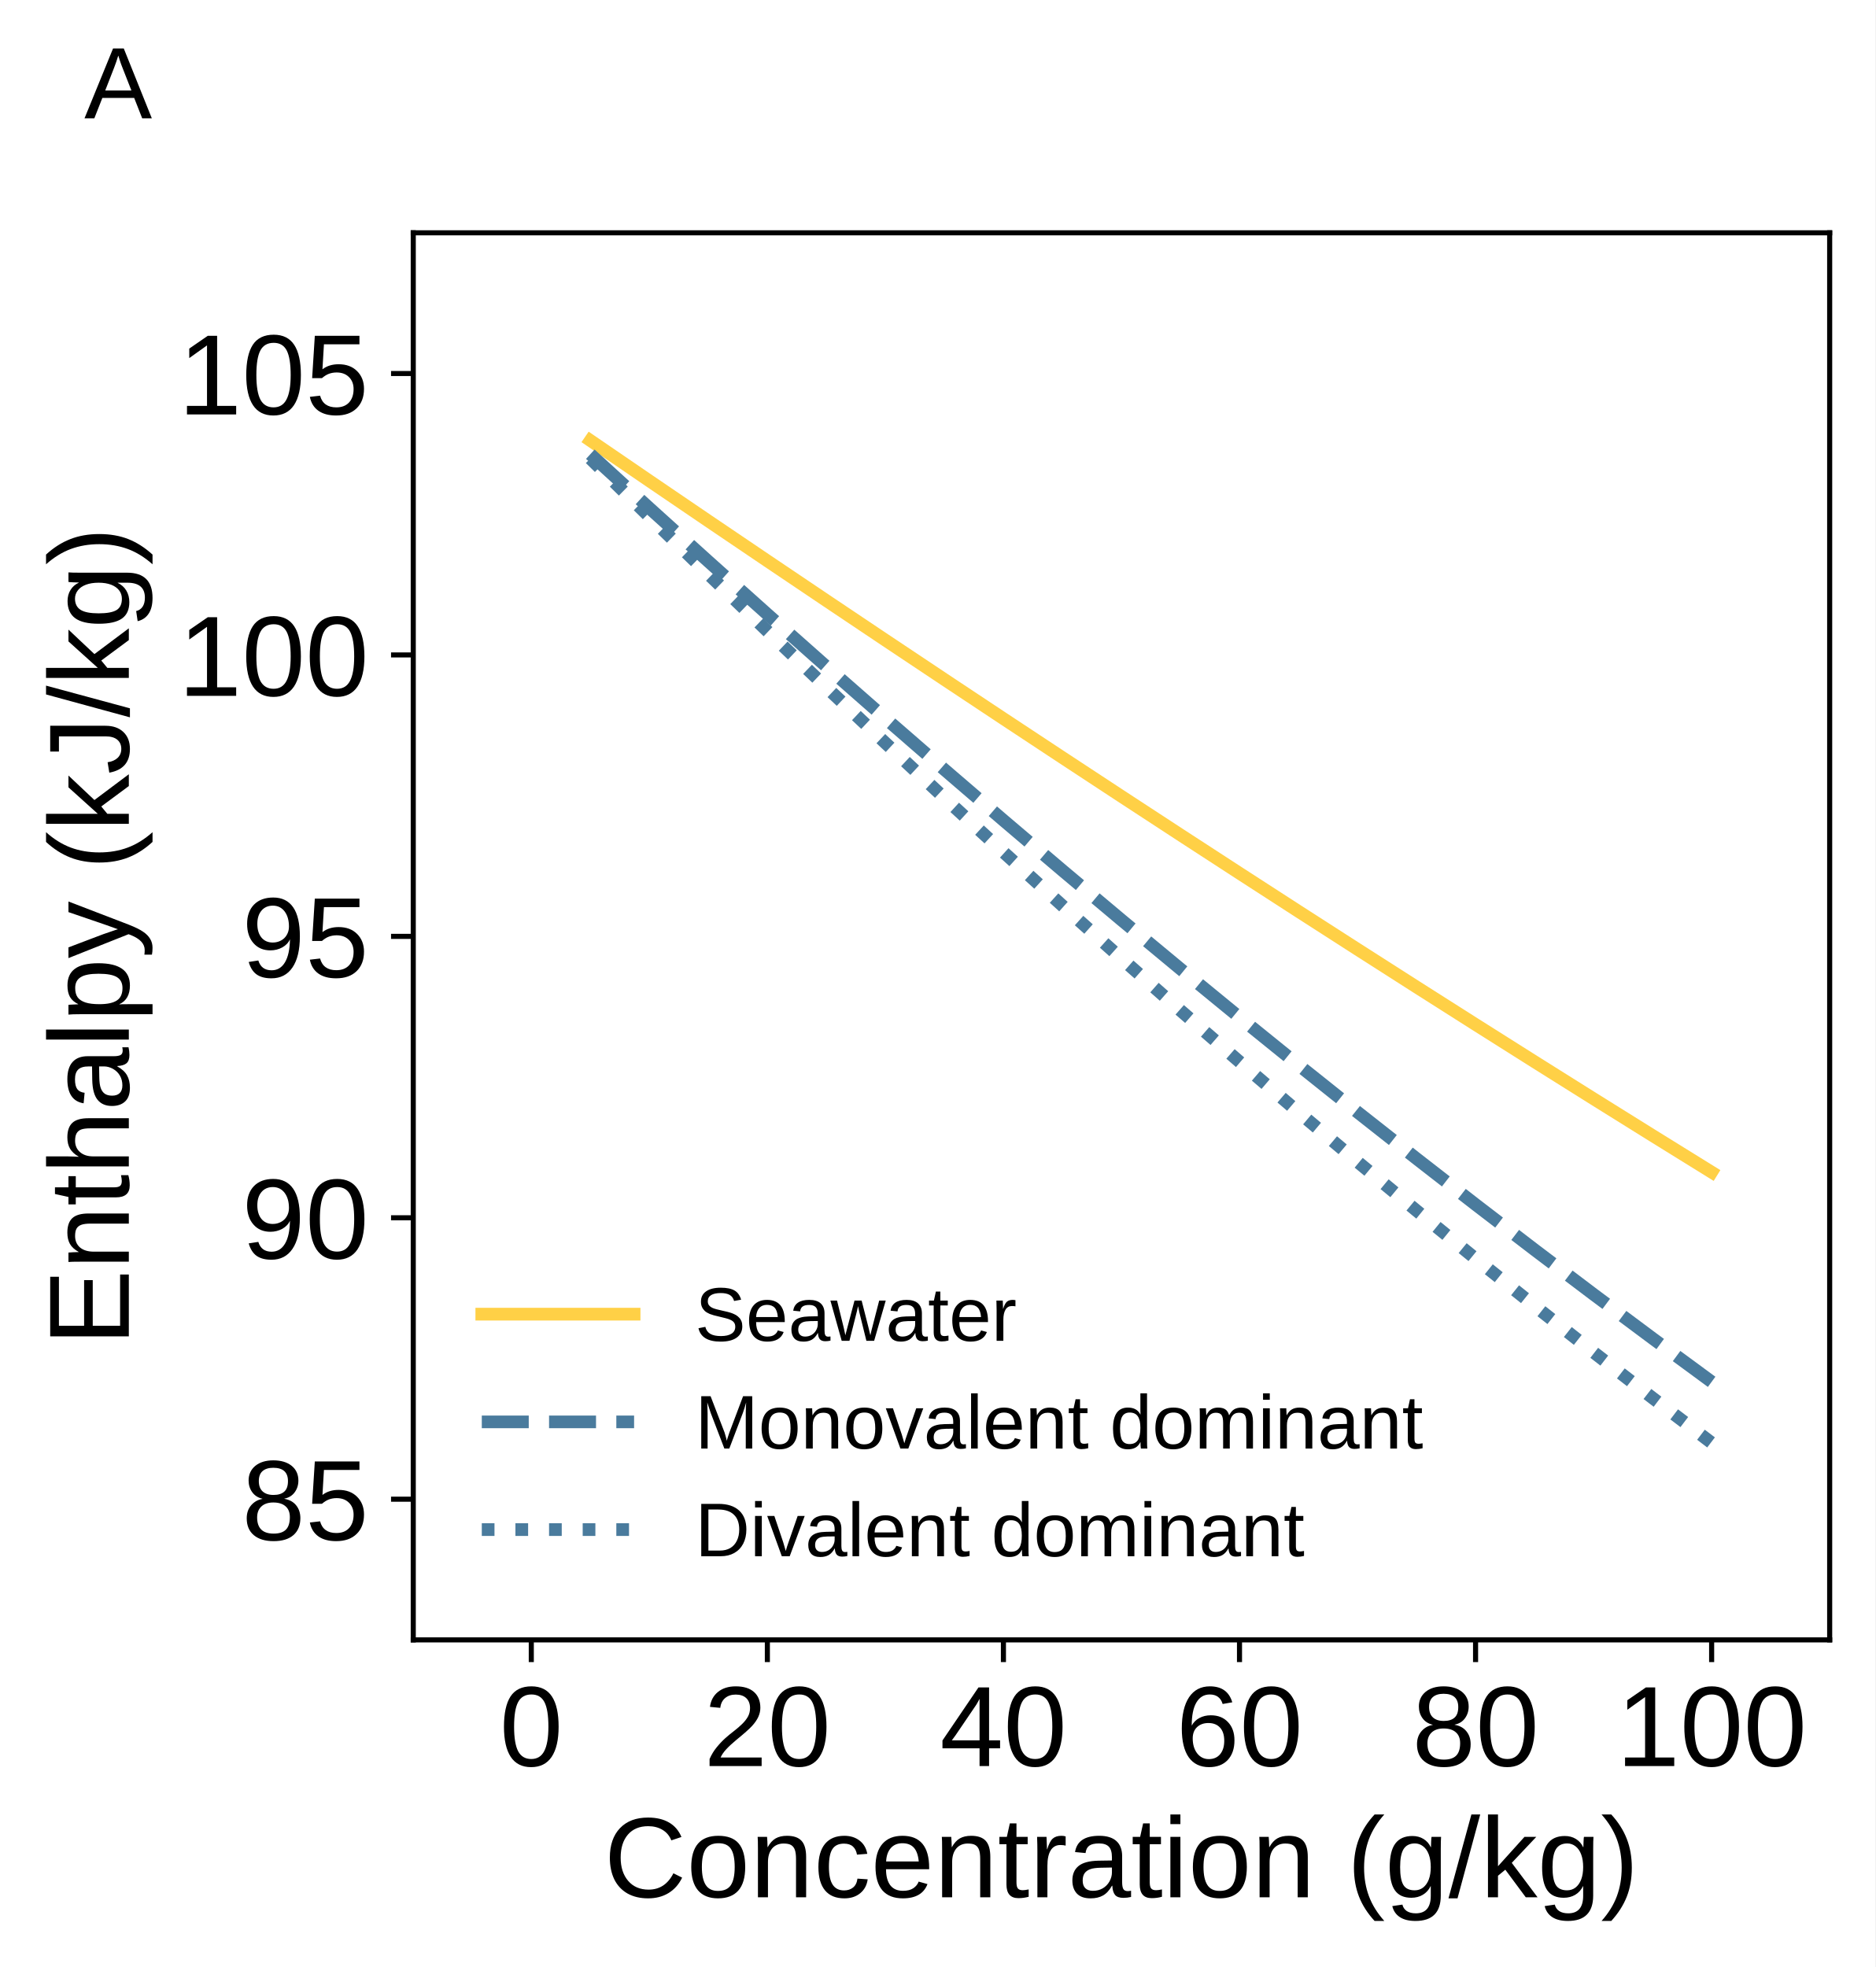
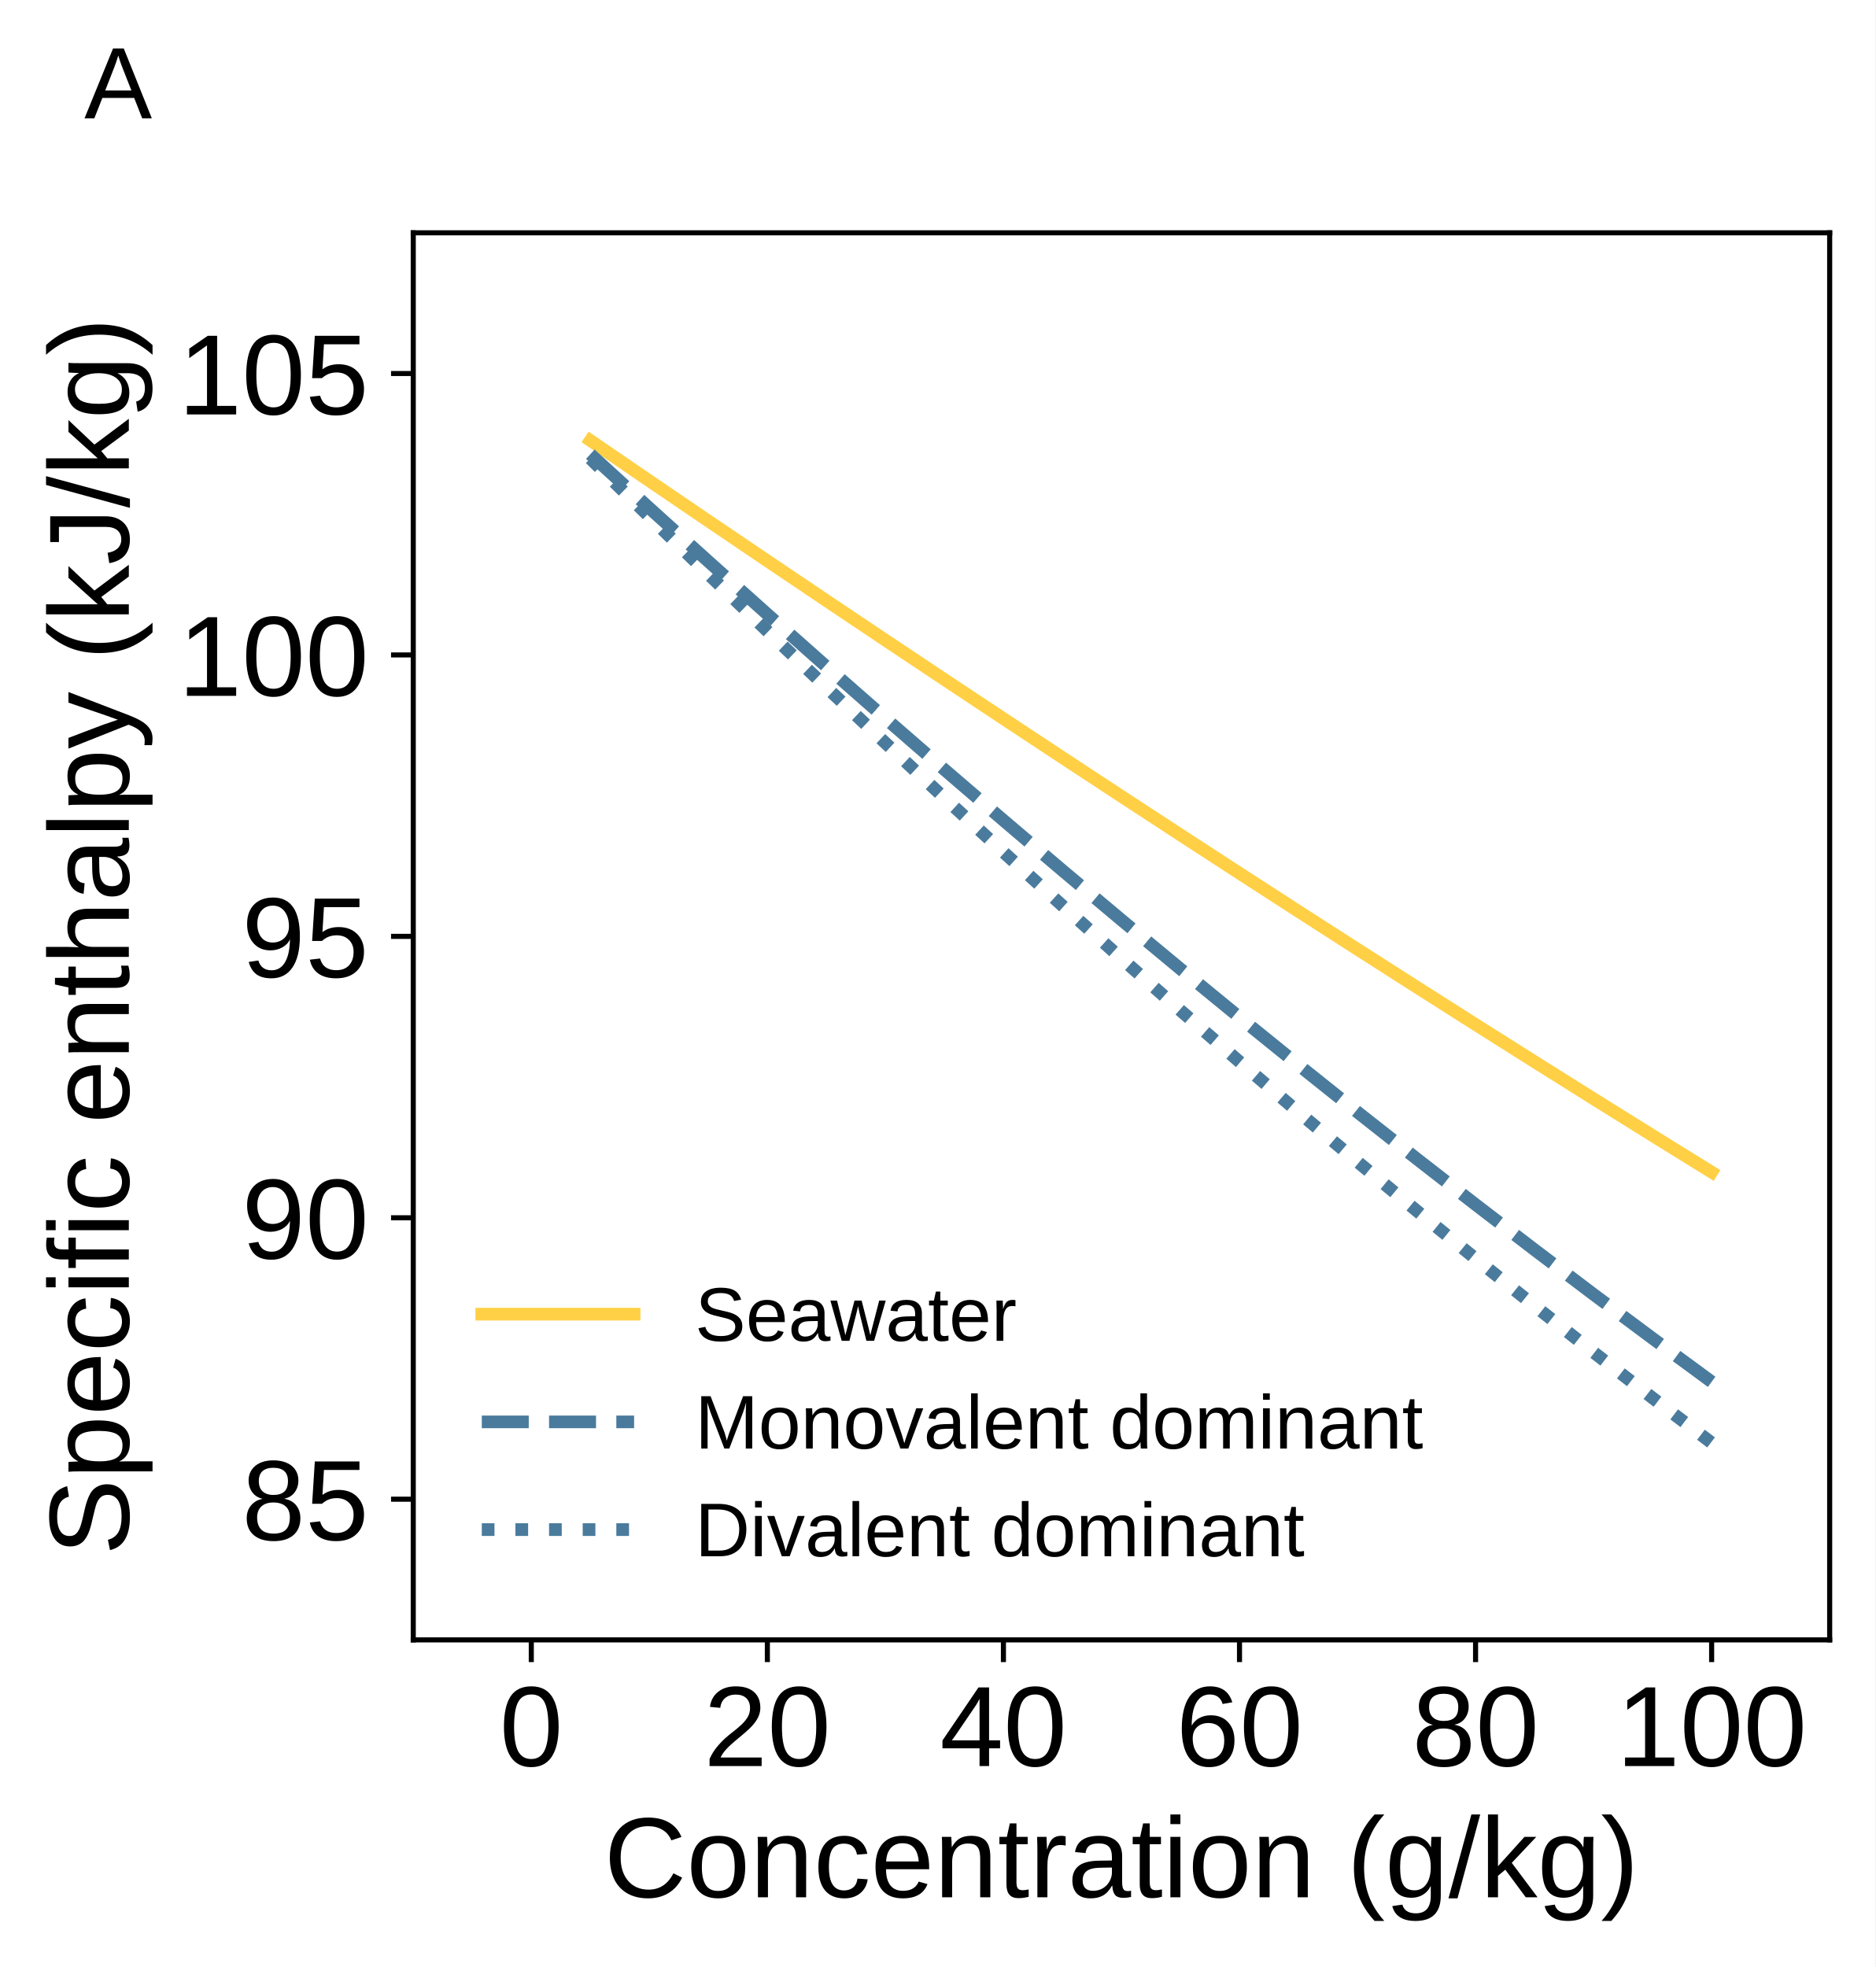
<svg xmlns="http://www.w3.org/2000/svg" xmlns:xlink="http://www.w3.org/1999/xlink" width="295.521pt" height="310.006pt" viewBox="0 0 295.521 310.006" version="1.1">
  <defs>
    <style type="text/css">*{stroke-linejoin: round; stroke-linecap: butt}</style>
  </defs>
  <g id="figure_1">
    <g id="patch_1">
      <path d="M 0 310.006  L 295.521 310.006  L 295.521 0  L 0 0  z " style="fill: #ffffff" />
    </g>
    <g id="axes_1">
      <g id="patch_2">
        <path d="M 65.121 258.452  L 288.321 258.452  L 288.321 36.692  L 65.121 36.692  z " style="fill: #ffffff" />
      </g>
      <g id="matplotlib.axis_1">
        <g id="xtick_1">
          <g id="line2d_1">
            <defs>
-               <path id="m725ec07fce" d="M 0 0  L 0 3.5  " style="stroke: #000000; stroke-width: 0.8" />
+               <path id="m9f3d9880f5" d="M 0 0  L 0 3.5  " style="stroke: #000000; stroke-width: 0.8" />
            </defs>
            <g>
-               <use xlink:href="#m725ec07fce" x="83.721" y="258.452" style="stroke: #000000; stroke-width: 0.8" />
+               <use xlink:href="#m9f3d9880f5" x="83.721" y="258.452" style="stroke: #000000; stroke-width: 0.8" />
            </g>
          </g>
          <g id="text_1">
            <text style="font: 18px 'Arial', serif; text-anchor: middle" x="83.721" y="278.336" transform="rotate(-0 83.72094 278.3363)">0</text>
          </g>
        </g>
        <g id="xtick_2">
          <g id="line2d_2">
            <g>
-               <use xlink:href="#m725ec07fce" x="120.921" y="258.452" style="stroke: #000000; stroke-width: 0.8" />
+               <use xlink:href="#m9f3d9880f5" x="120.921" y="258.452" style="stroke: #000000; stroke-width: 0.8" />
            </g>
          </g>
          <g id="text_2">
            <text style="font: 18px 'Arial', serif; text-anchor: middle" x="120.921" y="278.336" transform="rotate(-0 120.9209 278.3363)">20</text>
          </g>
        </g>
        <g id="xtick_3">
          <g id="line2d_3">
            <g>
-               <use xlink:href="#m725ec07fce" x="158.121" y="258.452" style="stroke: #000000; stroke-width: 0.8" />
+               <use xlink:href="#m9f3d9880f5" x="158.121" y="258.452" style="stroke: #000000; stroke-width: 0.8" />
            </g>
          </g>
          <g id="text_3">
            <text style="font: 18px 'Arial', serif; text-anchor: middle" x="158.121" y="278.336" transform="rotate(-0 158.1209 278.3363)">40</text>
          </g>
        </g>
        <g id="xtick_4">
          <g id="line2d_4">
            <g>
-               <use xlink:href="#m725ec07fce" x="195.321" y="258.452" style="stroke: #000000; stroke-width: 0.8" />
+               <use xlink:href="#m9f3d9880f5" x="195.321" y="258.452" style="stroke: #000000; stroke-width: 0.8" />
            </g>
          </g>
          <g id="text_4">
            <text style="font: 18px 'Arial', serif; text-anchor: middle" x="195.321" y="278.336" transform="rotate(-0 195.3209 278.3363)">60</text>
          </g>
        </g>
        <g id="xtick_5">
          <g id="line2d_5">
            <g>
-               <use xlink:href="#m725ec07fce" x="232.521" y="258.452" style="stroke: #000000; stroke-width: 0.8" />
+               <use xlink:href="#m9f3d9880f5" x="232.521" y="258.452" style="stroke: #000000; stroke-width: 0.8" />
            </g>
          </g>
          <g id="text_5">
            <text style="font: 18px 'Arial', serif; text-anchor: middle" x="232.521" y="278.336" transform="rotate(-0 232.5209 278.3363)">80</text>
          </g>
        </g>
        <g id="xtick_6">
          <g id="line2d_6">
            <g>
-               <use xlink:href="#m725ec07fce" x="269.721" y="258.452" style="stroke: #000000; stroke-width: 0.8" />
+               <use xlink:href="#m9f3d9880f5" x="269.721" y="258.452" style="stroke: #000000; stroke-width: 0.8" />
            </g>
          </g>
          <g id="text_6">
            <text style="font: 18px 'Arial', serif; text-anchor: middle" x="269.721" y="278.336" transform="rotate(-0 269.7209 278.3363)">100</text>
          </g>
        </g>
        <g id="text_7">
          <text style="font: 18px 'Arial', serif; text-anchor: middle" x="176.721" y="299.017" transform="rotate(-0 176.7209 299.0172)">Concentration (g/kg)</text>
        </g>
      </g>
      <g id="matplotlib.axis_2">
        <g id="ytick_1">
          <g id="line2d_7">
            <defs>
-               <path id="mf7322099c3" d="M 0 0  L -3.5 0  " style="stroke: #000000; stroke-width: 0.8" />
+               <path id="mf68840b923" d="M 0 0  L -3.5 0  " style="stroke: #000000; stroke-width: 0.8" />
            </defs>
            <g>
-               <use xlink:href="#mf7322099c3" x="65.121" y="236.276" style="stroke: #000000; stroke-width: 0.8" />
+               <use xlink:href="#mf68840b923" x="65.121" y="236.276" style="stroke: #000000; stroke-width: 0.8" />
            </g>
          </g>
          <g id="text_8">
            <text style="font: 18px 'Arial', serif; text-anchor: end" x="58.121" y="242.718" transform="rotate(-0 58.12094 242.7183)">85</text>
          </g>
        </g>
        <g id="ytick_2">
          <g id="line2d_8">
            <g>
-               <use xlink:href="#mf7322099c3" x="65.121" y="191.924" style="stroke: #000000; stroke-width: 0.8" />
+               <use xlink:href="#mf68840b923" x="65.121" y="191.924" style="stroke: #000000; stroke-width: 0.8" />
            </g>
          </g>
          <g id="text_9">
            <text style="font: 18px 'Arial', serif; text-anchor: end" x="58.121" y="198.366" transform="rotate(-0 58.12094 198.3663)">90</text>
          </g>
        </g>
        <g id="ytick_3">
          <g id="line2d_9">
            <g>
-               <use xlink:href="#mf7322099c3" x="65.121" y="147.572" style="stroke: #000000; stroke-width: 0.8" />
+               <use xlink:href="#mf68840b923" x="65.121" y="147.572" style="stroke: #000000; stroke-width: 0.8" />
            </g>
          </g>
          <g id="text_10">
            <text style="font: 18px 'Arial', serif; text-anchor: end" x="58.121" y="154.014" transform="rotate(-0 58.12094 154.0143)">95</text>
          </g>
        </g>
        <g id="ytick_4">
          <g id="line2d_10">
            <g>
-               <use xlink:href="#mf7322099c3" x="65.121" y="103.22" style="stroke: #000000; stroke-width: 0.8" />
+               <use xlink:href="#mf68840b923" x="65.121" y="103.22" style="stroke: #000000; stroke-width: 0.8" />
            </g>
          </g>
          <g id="text_11">
            <text style="font: 18px 'Arial', serif; text-anchor: end" x="58.121" y="109.662" transform="rotate(-0 58.12094 109.6623)">100</text>
          </g>
        </g>
        <g id="ytick_5">
          <g id="line2d_11">
            <g>
-               <use xlink:href="#mf7322099c3" x="65.121" y="58.868" style="stroke: #000000; stroke-width: 0.8" />
+               <use xlink:href="#mf68840b923" x="65.121" y="58.868" style="stroke: #000000; stroke-width: 0.8" />
            </g>
          </g>
          <g id="text_12">
            <text style="font: 18px 'Arial', serif; text-anchor: end" x="58.121" y="65.31" transform="rotate(-0 58.12094 65.31028)">105</text>
          </g>
        </g>
        <g id="text_13">
-           <text style="font: 18px 'Arial', serif; text-anchor: middle" x="20.303" y="147.572" transform="rotate(-90 20.30344 147.5722)">Enthalpy (kJ/kg)</text>
+           <text style="font: 18px 'Arial', serif; text-anchor: middle" x="20.303" y="147.572" transform="rotate(-90 20.30344 147.5722)">Specific enthalpy (kJ/kg)</text>
        </g>
      </g>
      <g id="patch_3">
        <path d="M 65.121 258.452  L 65.121 36.692  " style="fill: none; stroke: #000000; stroke-width: 0.8; stroke-linejoin: miter; stroke-linecap: square" />
      </g>
      <g id="patch_4">
        <path d="M 288.321 258.452  L 288.321 36.692  " style="fill: none; stroke: #000000; stroke-width: 0.8; stroke-linejoin: miter; stroke-linecap: square" />
      </g>
      <g id="patch_5">
        <path d="M 65.121 258.452  L 288.321 258.452  " style="fill: none; stroke: #000000; stroke-width: 0.8; stroke-linejoin: miter; stroke-linecap: square" />
      </g>
      <g id="patch_6">
        <path d="M 65.121 36.692  L 288.321 36.692  " style="fill: none; stroke: #000000; stroke-width: 0.8; stroke-linejoin: miter; stroke-linecap: square" />
      </g>
      <g id="text_14">
        <text style="font: 16px 'Arial', serif; text-anchor: middle" x="18.621" y="18.652" transform="rotate(-0 18.62094 18.6525)">A</text>
      </g>
      <g id="line2d_12">
-         <path d="M 93.021 69.423  L 102.321 75.784  L 111.621 82.109  L 120.921 88.4  L 130.221 94.662  L 139.521 100.894  L 148.821 107.094  L 158.121 113.265  L 167.421 119.404  L 176.721 125.512  L 186.021 131.589  L 195.321 137.632  L 204.621 143.643  L 213.921 149.619  L 223.221 155.562  L 232.521 161.469  L 241.821 167.341  L 251.121 173.177  L 260.421 178.976  L 269.721 184.739  " clip-path="url(#p33ca569dbf)" style="fill: none; stroke: #ffd046; stroke-width: 2; stroke-linecap: square" />
+         <path d="M 93.021 69.423  L 102.321 75.784  L 111.621 82.109  L 120.921 88.4  L 130.221 94.662  L 139.521 100.894  L 148.821 107.094  L 158.121 113.265  L 167.421 119.404  L 176.721 125.512  L 186.021 131.589  L 195.321 137.632  L 204.621 143.643  L 213.921 149.619  L 223.221 155.562  L 232.521 161.469  L 241.821 167.341  L 251.121 173.177  L 260.421 178.976  L 269.721 184.739  " clip-path="url(#pa77a0e0c1a)" style="fill: none; stroke: #ffd046; stroke-width: 2; stroke-linecap: square" />
      </g>
      <g id="line2d_13">
-         <path d="M 93.021 71.585  L 102.321 80.072  L 111.621 88.479  L 120.921 96.805  L 130.221 105.051  L 139.521 113.214  L 148.821 121.292  L 158.121 129.283  L 167.421 137.186  L 176.721 144.996  L 186.021 152.712  L 195.321 160.333  L 204.621 167.857  L 213.921 175.283  L 223.221 182.61  L 232.521 189.839  L 241.821 196.972  L 251.121 204.005  L 260.421 210.94  L 269.721 217.78  " clip-path="url(#p33ca569dbf)" style="fill: none; stroke-dasharray: 7.4,3.2; stroke-dashoffset: 0; stroke: #4a7b9d; stroke-width: 2" />
+         <path d="M 93.021 71.585  L 102.321 80.072  L 111.621 88.479  L 120.921 96.805  L 130.221 105.051  L 139.521 113.214  L 148.821 121.292  L 158.121 129.283  L 167.421 137.186  L 176.721 144.996  L 186.021 152.712  L 195.321 160.333  L 204.621 167.857  L 213.921 175.283  L 223.221 182.61  L 232.521 189.839  L 241.821 196.972  L 251.121 204.005  L 260.421 210.94  L 269.721 217.78  " clip-path="url(#pa77a0e0c1a)" style="fill: none; stroke-dasharray: 7.4,3.2; stroke-dashoffset: 0; stroke: #4a7b9d; stroke-width: 2" />
      </g>
      <g id="line2d_14">
-         <path d="M 93.021 72.271  L 102.321 81.427  L 111.621 90.49  L 120.921 99.457  L 130.221 108.325  L 139.521 117.092  L 148.821 125.752  L 158.121 134.303  L 167.421 142.74  L 176.721 151.06  L 186.021 159.258  L 195.321 167.333  L 204.621 175.283  L 213.921 183.105  L 223.221 190.8  L 232.521 198.367  L 241.821 205.808  L 251.121 213.133  L 260.421 220.326  L 269.721 227.399  " clip-path="url(#p33ca569dbf)" style="fill: none; stroke-dasharray: 2,3.3; stroke-dashoffset: 0; stroke: #4a7b9d; stroke-width: 2" />
+         <path d="M 93.021 72.271  L 102.321 81.427  L 111.621 90.49  L 120.921 99.457  L 130.221 108.325  L 139.521 117.092  L 148.821 125.752  L 158.121 134.303  L 167.421 142.74  L 176.721 151.06  L 186.021 159.258  L 195.321 167.333  L 204.621 175.283  L 213.921 183.105  L 223.221 190.8  L 232.521 198.367  L 241.821 205.808  L 251.121 213.133  L 260.421 220.326  L 269.721 227.399  " clip-path="url(#pa77a0e0c1a)" style="fill: none; stroke-dasharray: 2,3.3; stroke-dashoffset: 0; stroke: #4a7b9d; stroke-width: 2" />
      </g>
      <g id="legend_1">
        <g id="line2d_15">
          <path d="M 75.921 207.119  L 87.921 207.119  L 99.921 207.119  " style="fill: none; stroke: #ffd046; stroke-width: 2; stroke-linecap: square" />
        </g>
        <g id="text_15">
          <text style="font: 12px 'Arial', serif; text-anchor: start" x="109.521" y="211.319" transform="rotate(-0 109.5209 211.3185)">Seawater</text>
        </g>
        <g id="line2d_16">
          <path d="M 75.921 224.093  L 87.921 224.093  L 99.921 224.093  " style="fill: none; stroke-dasharray: 7.4,3.2; stroke-dashoffset: 0; stroke: #4a7b9d; stroke-width: 2" />
        </g>
        <g id="text_16">
          <text style="font: 12px 'Arial', serif; text-anchor: start" x="109.521" y="228.293" transform="rotate(-0 109.5209 228.2929)">Monovalent dominant</text>
        </g>
        <g id="line2d_17">
          <path d="M 75.921 241.067  L 87.921 241.067  L 99.921 241.067  " style="fill: none; stroke-dasharray: 2,3.3; stroke-dashoffset: 0; stroke: #4a7b9d; stroke-width: 2" />
        </g>
        <g id="text_17">
          <text style="font: 12px 'Arial', serif; text-anchor: start" x="109.521" y="245.267" transform="rotate(-0 109.5209 245.2672)">Divalent dominant</text>
        </g>
      </g>
    </g>
  </g>
  <defs>
-     <clipPath id="p33ca569dbf">
+     <clipPath id="pa77a0e0c1a">
      <rect x="65.121" y="36.692" width="223.2" height="221.76" />
    </clipPath>
  </defs>
</svg>
